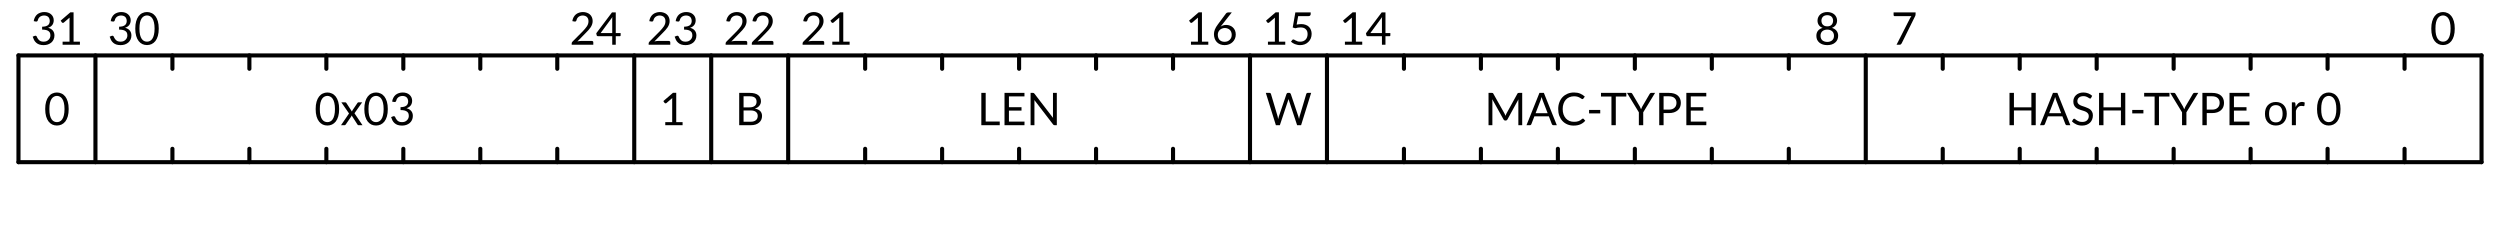
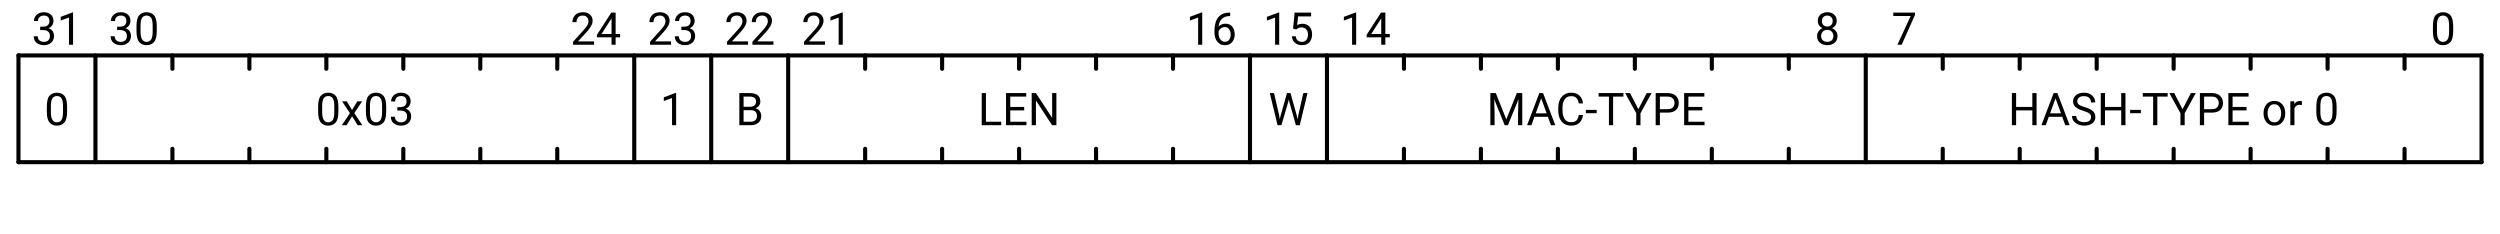
<svg xmlns="http://www.w3.org/2000/svg" baseProfile="full" class="WaveDrom" height="57" version="1.1" viewBox="0,0,609,57" width="609">
  <defs />
-   <g font-family="Lato,sans-serif" font-size="11" font-weight="normal" text-anchor="middle" transform="translate(4.5,0.5)">
+   <g font-family="Roboto,sans-serif" font-size="11" font-weight="normal" text-anchor="middle" transform="translate(4.5,0.5)">
    <g stroke="black" stroke-linecap="round" stroke-width="1" transform="translate(0,13.0)">
      <line x1="0" x2="600" y1="0" y2="0" />
      <line x1="0" x2="0" y1="0" y2="26.0" />
      <line x1="0" x2="600" y1="26.0" y2="26.0" />
      <line x1="600.0" x2="600.0" y1="0" y2="26.0" />
      <line x1="581.25" x2="581.25" y1="0" y2="3.25" />
      <line x1="581.25" x2="581.25" y1="22.75" y2="26.0" />
      <line x1="562.5" x2="562.5" y1="0" y2="3.25" />
      <line x1="562.5" x2="562.5" y1="22.75" y2="26.0" />
      <line x1="543.75" x2="543.75" y1="0" y2="3.25" />
      <line x1="543.75" x2="543.75" y1="22.75" y2="26.0" />
      <line x1="525.0" x2="525.0" y1="0" y2="3.25" />
      <line x1="525.0" x2="525.0" y1="22.75" y2="26.0" />
      <line x1="506.25" x2="506.25" y1="0" y2="3.25" />
      <line x1="506.25" x2="506.25" y1="22.75" y2="26.0" />
      <line x1="487.5" x2="487.5" y1="0" y2="3.25" />
      <line x1="487.5" x2="487.5" y1="22.75" y2="26.0" />
      <line x1="468.75" x2="468.75" y1="0" y2="3.25" />
      <line x1="468.75" x2="468.75" y1="22.75" y2="26.0" />
      <line x1="450.0" x2="450.0" y1="0" y2="26.0" />
      <line x1="431.25" x2="431.25" y1="0" y2="3.25" />
      <line x1="431.25" x2="431.25" y1="22.75" y2="26.0" />
      <line x1="412.5" x2="412.5" y1="0" y2="3.25" />
      <line x1="412.5" x2="412.5" y1="22.75" y2="26.0" />
      <line x1="393.75" x2="393.75" y1="0" y2="3.25" />
      <line x1="393.75" x2="393.75" y1="22.75" y2="26.0" />
      <line x1="375.0" x2="375.0" y1="0" y2="3.25" />
      <line x1="375.0" x2="375.0" y1="22.75" y2="26.0" />
      <line x1="356.25" x2="356.25" y1="0" y2="3.25" />
      <line x1="356.25" x2="356.25" y1="22.75" y2="26.0" />
      <line x1="337.5" x2="337.5" y1="0" y2="3.25" />
      <line x1="337.5" x2="337.5" y1="22.75" y2="26.0" />
      <line x1="318.75" x2="318.75" y1="0" y2="26.0" />
      <line x1="300.0" x2="300.0" y1="0" y2="26.0" />
      <line x1="281.25" x2="281.25" y1="0" y2="3.25" />
      <line x1="281.25" x2="281.25" y1="22.75" y2="26.0" />
      <line x1="262.5" x2="262.5" y1="0" y2="3.25" />
      <line x1="262.5" x2="262.5" y1="22.75" y2="26.0" />
      <line x1="243.75" x2="243.75" y1="0" y2="3.25" />
      <line x1="243.75" x2="243.75" y1="22.75" y2="26.0" />
      <line x1="225.0" x2="225.0" y1="0" y2="3.25" />
      <line x1="225.0" x2="225.0" y1="22.75" y2="26.0" />
      <line x1="206.25" x2="206.25" y1="0" y2="3.25" />
      <line x1="206.25" x2="206.25" y1="22.75" y2="26.0" />
      <line x1="187.5" x2="187.5" y1="0" y2="26.0" />
      <line x1="168.75" x2="168.75" y1="0" y2="26.0" />
      <line x1="150.0" x2="150.0" y1="0" y2="26.0" />
      <line x1="131.25" x2="131.25" y1="0" y2="3.25" />
      <line x1="131.25" x2="131.25" y1="22.75" y2="26.0" />
      <line x1="112.5" x2="112.5" y1="0" y2="3.25" />
      <line x1="112.5" x2="112.5" y1="22.75" y2="26.0" />
      <line x1="93.75" x2="93.75" y1="0" y2="3.25" />
      <line x1="93.75" x2="93.75" y1="22.75" y2="26.0" />
      <line x1="75.0" x2="75.0" y1="0" y2="3.25" />
      <line x1="75.0" x2="75.0" y1="22.75" y2="26.0" />
      <line x1="56.25" x2="56.25" y1="0" y2="3.25" />
      <line x1="56.25" x2="56.25" y1="22.75" y2="26.0" />
      <line x1="37.5" x2="37.5" y1="0" y2="3.25" />
      <line x1="37.5" x2="37.5" y1="22.75" y2="26.0" />
      <line x1="18.75" x2="18.75" y1="0" y2="26.0" />
    </g>
    <g text-anchor="middle">
      <g>
        <g transform="translate(0,13.0)" />
        <g transform="translate(9.375,10.4)">
          <text x="581.25">
            <tspan>0</tspan>
          </text>
          <text x="450.0">
            <tspan>7</tspan>
          </text>
          <text x="431.25">
            <tspan>8</tspan>
          </text>
          <text x="318.75">
            <tspan>14</tspan>
          </text>
          <text x="300.0">
            <tspan>15</tspan>
          </text>
          <text x="281.25">
            <tspan>16</tspan>
          </text>
          <text x="187.5">
            <tspan>21</tspan>
          </text>
          <text x="168.75">
            <tspan>22</tspan>
          </text>
          <text x="150.0">
            <tspan>23</tspan>
          </text>
          <text x="131.25">
            <tspan>24</tspan>
          </text>
          <text x="18.75">
            <tspan>30</tspan>
          </text>
          <text x="0.0">
            <tspan>31</tspan>
          </text>
        </g>
        <g transform="translate(9.375,30.0)">
          <text x="515.625">
            <tspan>HASH-TYPE or 0</tspan>
          </text>
          <text x="375.0">
            <tspan>MAC-TYPE</tspan>
          </text>
          <text x="300.0">
            <tspan>W</tspan>
          </text>
          <text x="234.375">
            <tspan>LEN</tspan>
          </text>
          <text x="168.75">
            <tspan>B</tspan>
          </text>
          <text x="150.0">
            <tspan>1</tspan>
          </text>
          <text x="75.0">
            <tspan>0x03</tspan>
          </text>
          <text>
            <tspan>0</tspan>
          </text>
        </g>
        <g transform="translate(9.375,52)" />
      </g>
    </g>
  </g>
</svg>
